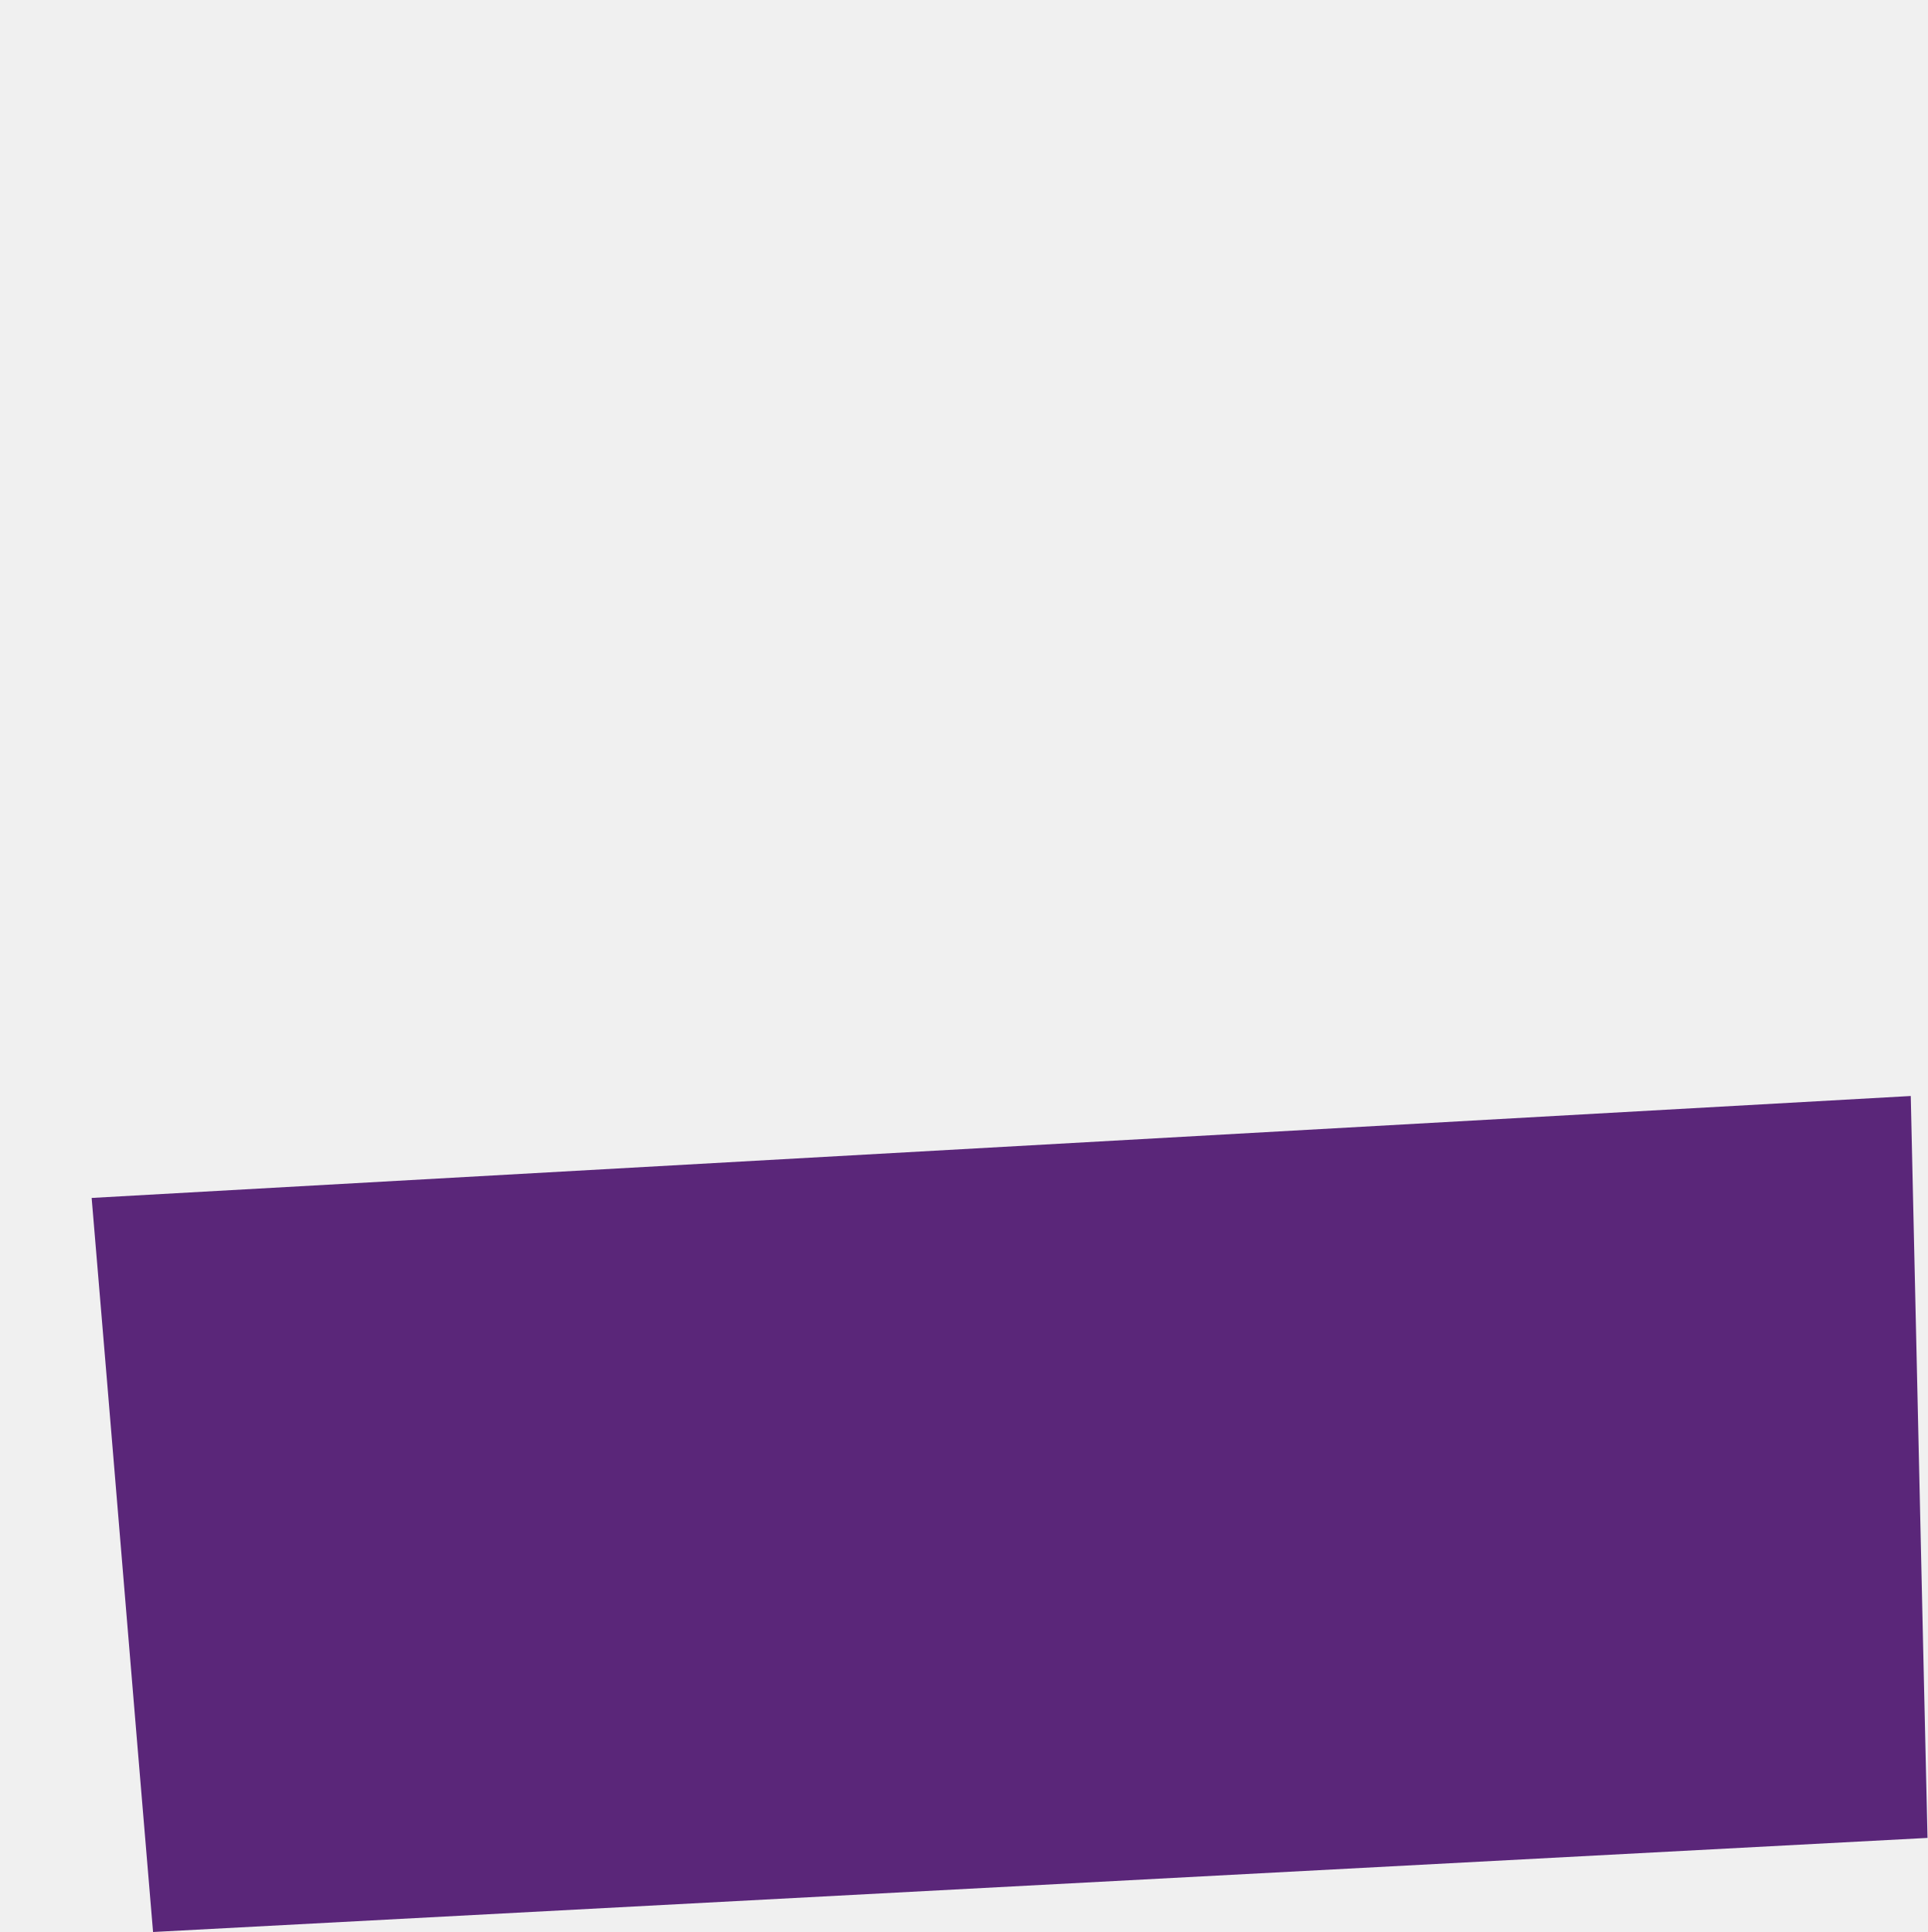
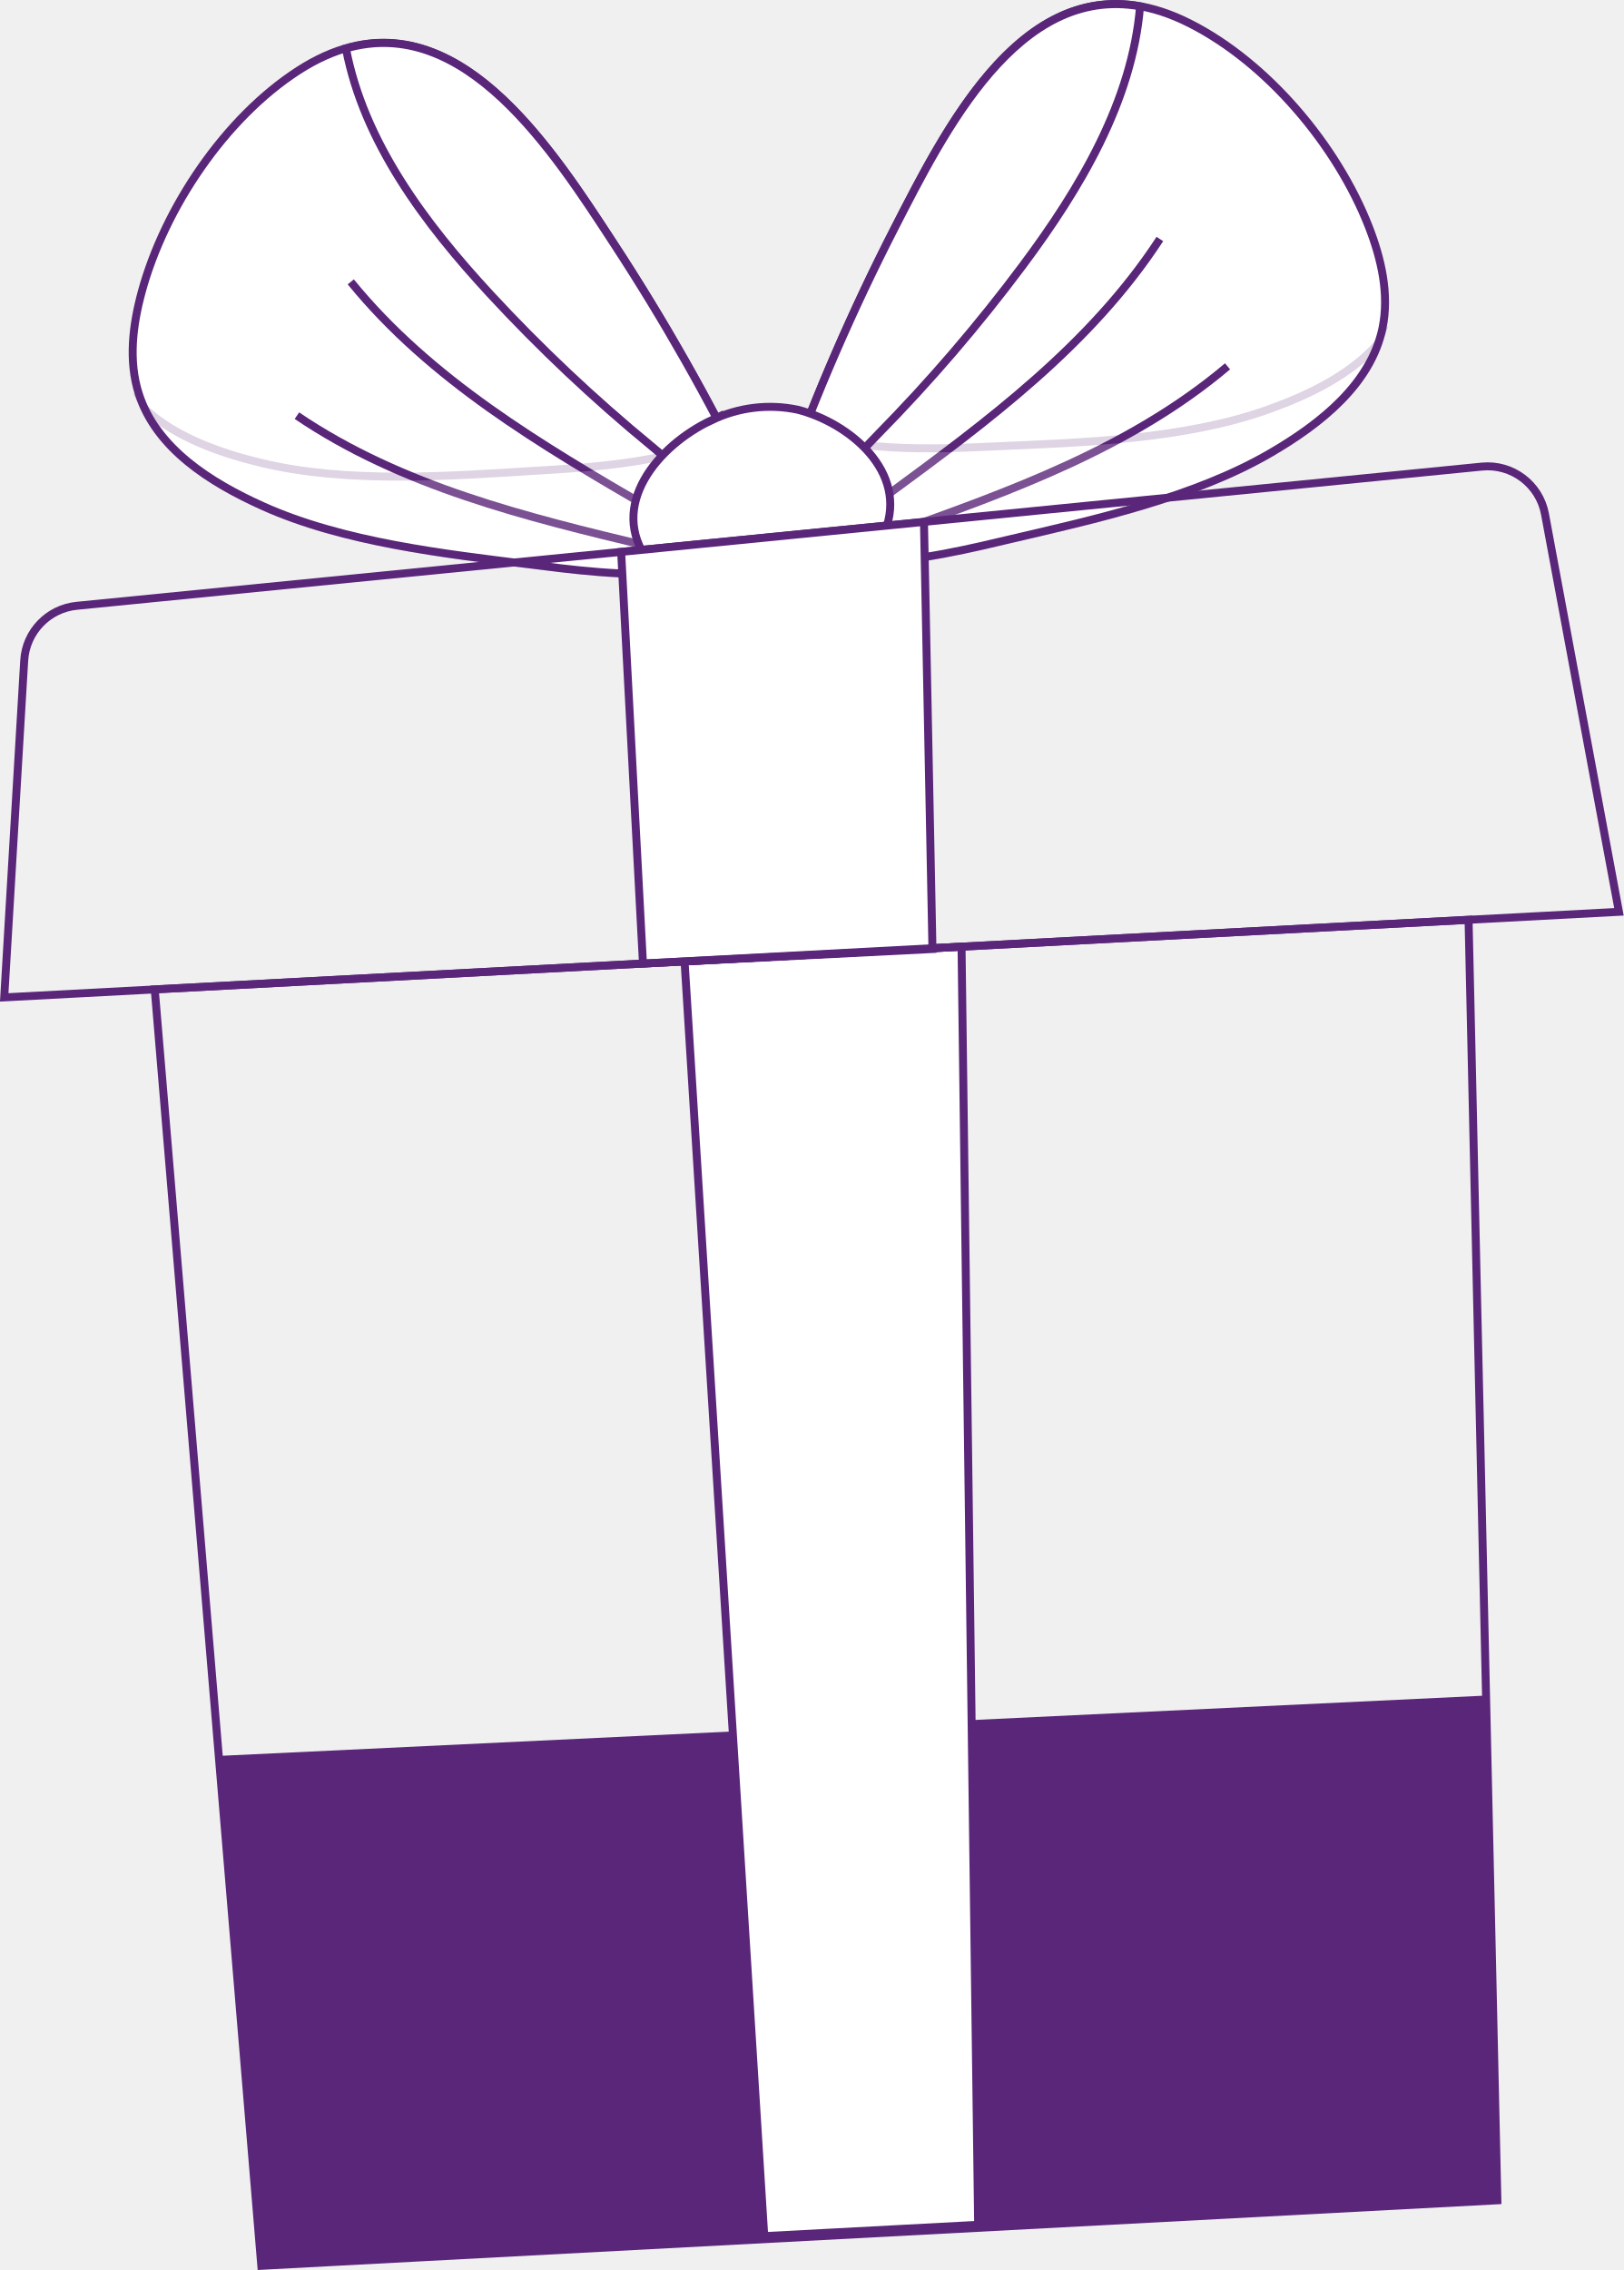
- <svg xmlns="http://www.w3.org/2000/svg" viewBox="0 0 181.72 182.13">
+ <svg xmlns="http://www.w3.org/2000/svg" viewBox="0 0 469.41 656.04">
  <defs>
-     <style>.cls-1{fill:none;}.cls-2{fill:#5a2679;}</style>
+     <style>.cls-1,.cls-5{fill:none;}.cls-2{fill:#5a2679;}.cls-3,.cls-4{fill:#fff;}.cls-3,.cls-4,.cls-5{stroke:#5a2679;stroke-miterlimit:10;stroke-width:2.3px;}.cls-4{opacity:0.2;}</style>
  </defs>
  <g id="Capa_2" data-name="Capa 2">
    <g id="Capa_1-2" data-name="Capa 1">
-       <polygon class="cls-1" points="178.58 34 2.88 43.84 4.32 61.11 178.97 51.33 178.58 34" />
-       <polygon class="cls-1" points="178.97 51.33 4.32 61.11 5.76 78.38 179.36 68.66 178.97 51.33" />
-       <polygon class="cls-1" points="178.19 16.67 1.43 26.56 2.88 43.84 178.58 34 178.19 16.67" />
-       <polygon class="cls-1" points="179.36 68.66 5.76 78.38 7.2 95.65 179.75 85.99 179.36 68.66" />
-       <polygon class="cls-1" points="177.81 0 0 9.42 1.43 26.56 178.19 16.67 177.81 0" />
-       <polygon class="cls-2" points="181.31 155.32 180.92 137.99 180.53 120.66 180.14 103.32 8.64 112.93 10.09 130.2 11.53 147.47 12.97 164.74 14.43 182.13 181.72 173.26 181.31 155.32" />
-       <polygon class="cls-1" points="179.75 85.99 7.2 95.65 8.64 112.93 180.14 103.32 179.75 85.99" />
+       <polygon class="cls-1" points="426.24 341.82 50.96 360.44 54.03 397.19 427.07 378.87 426.24 341.82" />
+       <polygon class="cls-1" points="427.07 378.87 54.03 397.19 57.1 433.95 427.91 415.92 427.07 378.87" />
+       <polygon class="cls-1" points="424.53 265.83 44.73 285.94 47.89 323.69 425.41 304.76 424.53 265.83" />
+       <polygon class="cls-1" points="425.41 304.76 47.89 323.69 50.96 360.44 426.24 341.82 425.41 304.76" />
+       <polygon class="cls-1" points="427.91 415.92 57.1 433.95 60.17 470.71 428.74 452.98 427.91 415.92" />
+       <polygon class="cls-2" points="432.08 601.19 431.25 564.14 430.41 527.09 429.58 490.03 63.24 507.47 66.31 544.23 69.38 581 72.45 617.76 75.54 654.83 432.86 635.9 432.08 601.19" />
+       <polygon class="cls-1" points="428.74 452.98 60.17 470.71 63.24 507.47 429.58 490.03 428.74 452.98" />
+     </g>
+     <g id="Capa_3" data-name="Capa 3">
+       <polygon class="cls-3" points="220.93 646.25 197.89 277.83 277.96 273.59 282.76 642.98 220.93 646.25" />
+       <path class="cls-3" d="M367.48,130.79c-22.1,12.93-50.87,19.3-75.52,25.05-17.12,4-78.32,19.88-65-17A620.47,620.47,0,0,1,258.57,66C275,34.06,299.66-15.6,343.9,6.75c22.59,11.4,42.65,35.38,51.76,58.7,3.65,9.32,6,19.53,4,29.33C396.27,111,381.81,122.41,367.48,130.79Z" />
+       <path class="cls-3" d="M256.29,143.22c29.21-21.44,59.07-43.57,79-74.15" />
+       <path class="cls-3" d="M257.84,154.13C292,142,327,129.42,354.86,105.87" />
+       <path class="cls-4" d="M366.58,118.36C342.47,127,313,127.91,287.74,129c-11.08.48-40.21,2.35-55.28-4.78-1.89,4.87-3.77,9.74-5.54,14.66-13.28,36.84,47.92,21,65.05,17,24.64-5.75,53.41-12.12,75.51-25.05,12.93-7.56,25.9-17.62,30.8-31.45C390.28,108.39,378.24,114.2,366.58,118.36Z" />
+       <path class="cls-3" d="M329.57,1.83c-35.41-6.32-56.48,35.87-71,64.18a622.21,622.21,0,0,0-31.66,72.87c-1.67,4.64-2.15,8.44-1.7,11.54,11.2-5.31,20.19-16.36,28.67-25a471.33,471.33,0,0,0,41.78-48.69C312.26,54.48,327.29,29.24,329.57,1.83Z" />
+       <path class="cls-3" d="M75.92,146.24c23.34,10.52,52.62,13.82,77.73,16.93,17.46,2.17,80,11.49,62.89-23.75a621.15,621.15,0,0,0-39.17-69.11c-19.66-30-49.48-76.81-91.12-49.92C65,34.12,47.59,60.08,41,84.24c-2.64,9.65-3.93,20.05-.87,29.58C45.19,129.62,60.79,139.42,75.92,146.24Z" />
+       <path class="cls-3" d="M187.8,146.85c-31.32-18.24-63.35-37.09-86.4-65.39" />
+       <path class="cls-3" d="M187.4,157.86c-35.24-8.44-71.34-17.26-101.57-37.73" />
+       <path class="cls-4" d="M75.5,133.78c24.88,6,54.27,3.84,79.53,2.25,11.06-.69,40.22-1.91,54.45-10.59,2.4,4.64,4.79,9.29,7.06,14,17.1,35.24-45.43,25.92-62.89,23.75-25.11-3.11-54.39-6.41-77.73-16.93-13.66-6.16-27.62-14.79-33.95-28C50.87,126.37,63.46,130.87,75.5,133.78Z" />
+       <path class="cls-3" d="M100,14c34.54-10,60,29.7,77.38,56.32a622.83,622.83,0,0,1,39.18,69.11c2.15,4.45,3,8.18,2.91,11.31-11.7-4.1-21.81-14.14-31.15-21.81a469.11,469.11,0,0,1-46.68-44C122.77,64.52,105.15,41,100,14Z" />
+       <path class="cls-3" d="M205.81,121.38c-15.92,7.47-30.11,24.91-18.4,40.69a27,27,0,0,0,12.4,8.78c17,6.39,48.35,2,56-17.3,6.81-17.15-10.25-31.32-25.21-35.14a38.82,38.82,0,0,0-24.81,3Z" />
+       <path class="cls-5" d="M468,263.52,1.22,288.25,7,190.88a16.88,16.88,0,0,1,15.18-15.8l406.18-40.23a16.88,16.88,0,0,1,18.26,13.71Z" />
+       <polygon class="cls-3" points="179.56 159.5 185.87 278.47 269.55 274.27 267.1 150.83 179.56 159.5" />
+       <polygon class="cls-5" points="432.08 601.19 431.25 564.14 430.41 527.09 429.58 490.03 428.74 452.98 427.91 415.92 427.07 378.87 426.24 341.82 425.41 304.76 424.53 265.83 44.73 285.94 47.89 323.69 50.96 360.44 54.03 397.19 57.1 433.95 60.17 470.71 63.24 507.47 66.31 544.23 69.38 581 72.45 617.76 75.54 654.83 432.86 635.9 432.08 601.19" />
    </g>
  </g>
</svg>
